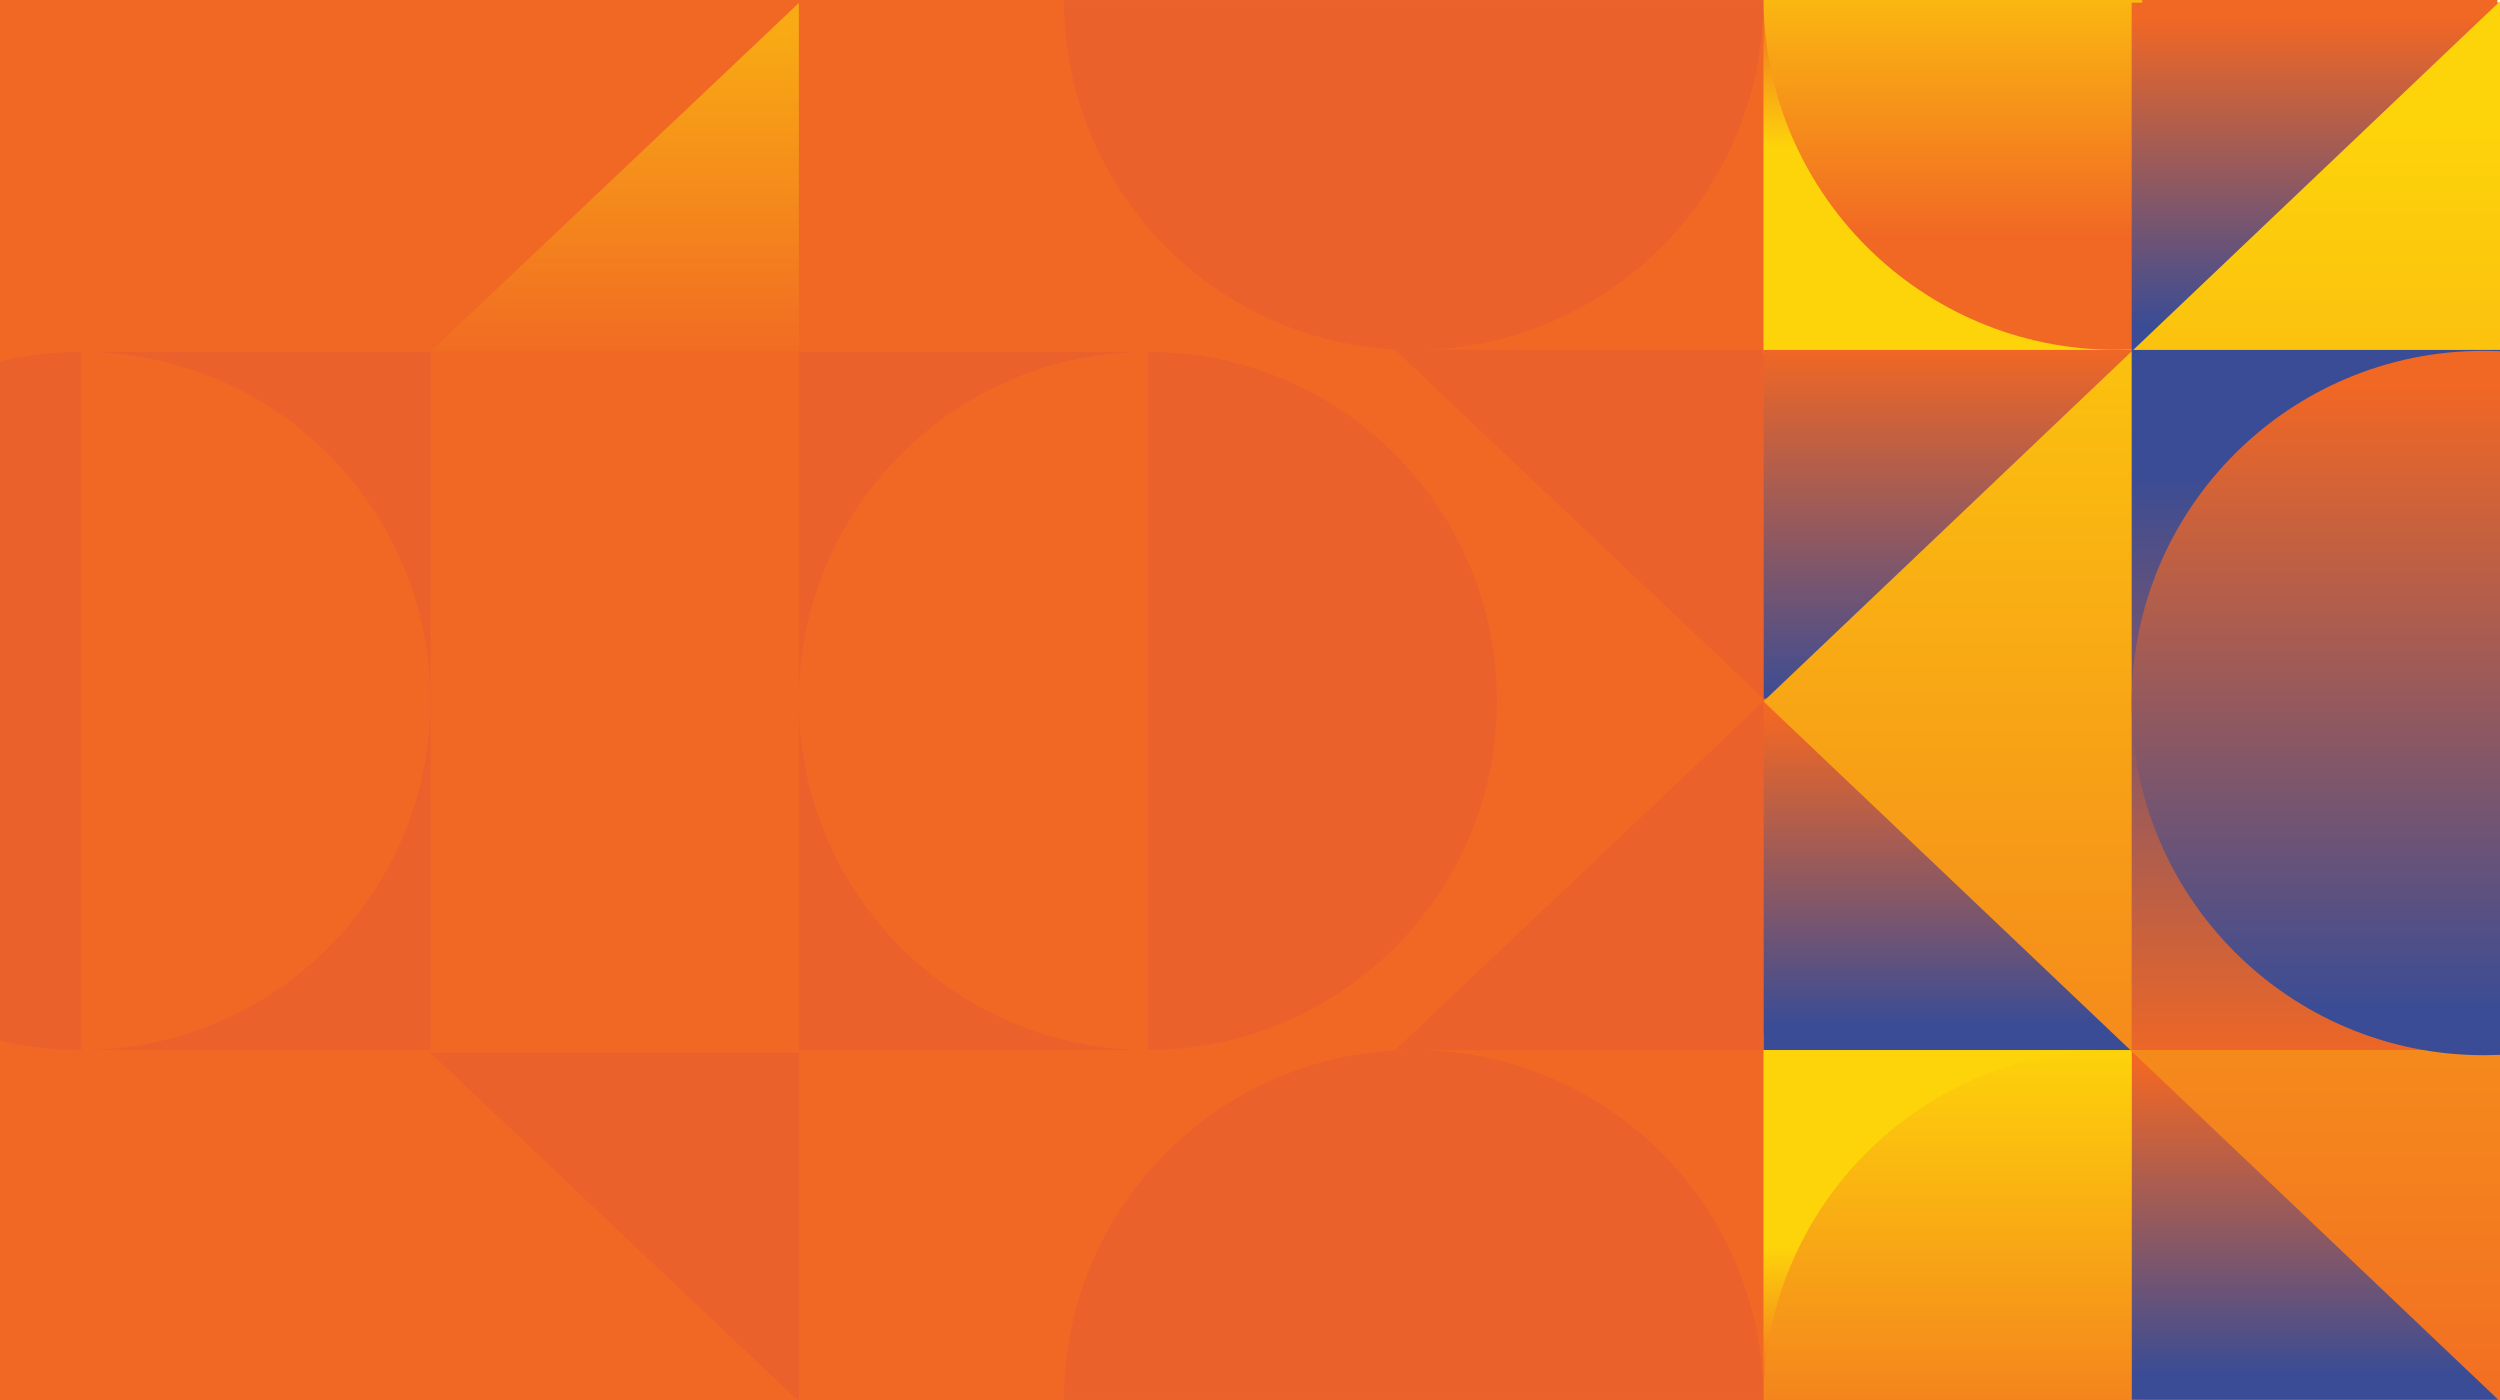
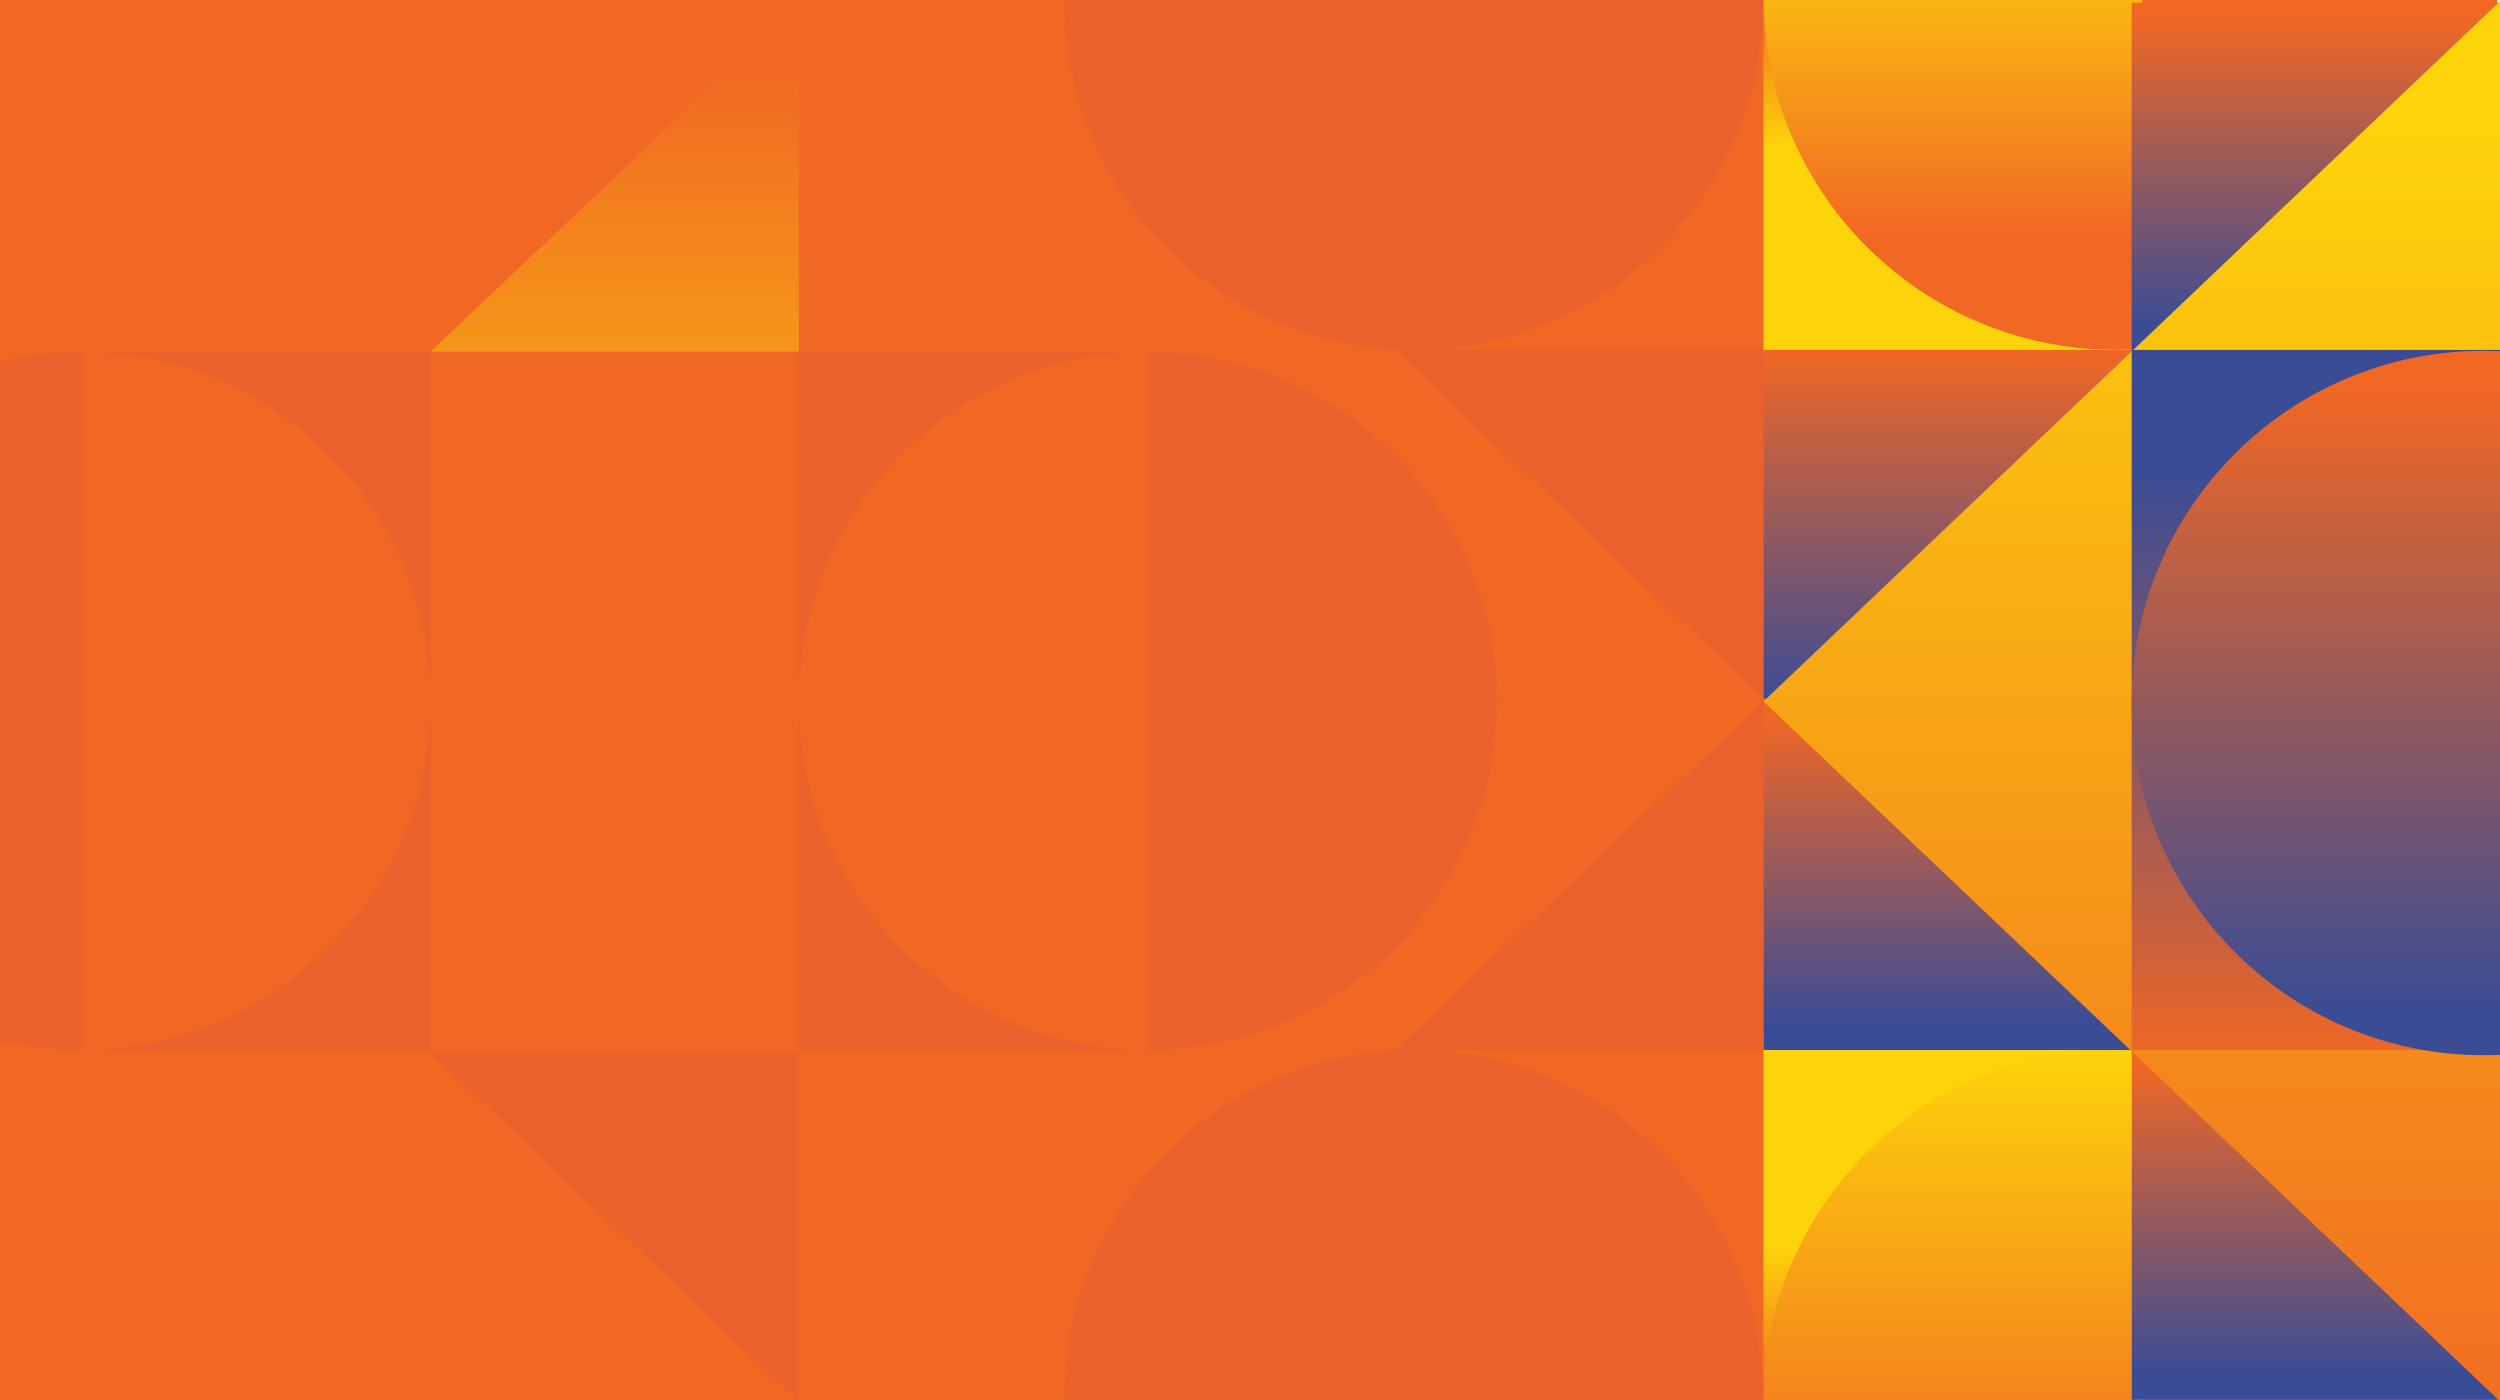
<svg xmlns="http://www.w3.org/2000/svg" version="1.1" id="Layer_1" x="0px" y="0px" viewBox="0 0 1929 1080" style="enable-background:new 0 0 1929 1080;" xml:space="preserve">
  <style type="text/css">
	.st0{fill:#F16824;}
	.st1{fill:url(#SVGID_1_);}
	.st2{fill:url(#SVGID_2_);}
	.st3{fill:url(#SVGID_3_);}
	.st4{fill:url(#SVGID_4_);}
	.st5{fill:url(#SVGID_5_);}
	.st6{fill:url(#SVGID_6_);}
	.st7{fill:url(#SVGID_7_);}
	.st8{fill:url(#SVGID_8_);}
	.st9{fill:url(#SVGID_9_);}
	.st10{fill:url(#SVGID_10_);}
	.st11{opacity:0.8;fill:#E85F2E;enable-background:new    ;}
	.st12{fill:url(#SVGID_11_);}
	.st13{opacity:0.6;fill:url(#SVGID_12_);enable-background:new    ;}
</style>
  <rect y="-0.2" class="st0" width="1927" height="1081.6" />
-   <linearGradient id="SVGID_1_" gradientUnits="userSpaceOnUse" x1="1502.8" y1="111.374" x2="1502.8" y2="-9.047" gradientTransform="matrix(1 0 0 -1 0 1073.041)">
+   <linearGradient id="SVGID_1_" gradientUnits="userSpaceOnUse" x1="1502.8" y1="968.626" x2="1502.8" y2="1089.047" gradientTransform="matrix(1 0 0 1 0 -6.9595)">
    <stop offset="0" style="stop-color:#FDD40A" />
    <stop offset="1" style="stop-color:#F16724" />
  </linearGradient>
  <rect x="1360.7" y="798" class="st1" width="284.2" height="281.2" />
-   <linearGradient id="SVGID_2_" gradientUnits="userSpaceOnUse" x1="1506.8" y1="805.455" x2="1506.8" y2="1182.419">
+   <linearGradient id="SVGID_2_" gradientUnits="userSpaceOnUse" x1="1506.8" y1="274.545" x2="1506.8" y2="-102.419" gradientTransform="matrix(1 0 0 -1 0 1080)">
    <stop offset="0" style="stop-color:#FDD40A" />
    <stop offset="1" style="stop-color:#F16724" />
  </linearGradient>
  <path class="st2" d="M1652.9,1084V810.4c-6.8-0.4-13.6-0.7-20.5-0.7c-150,0-271.7,121.6-271.7,271.8c0,0.9,0,1.7,0,2.6L1652.9,1084  L1652.9,1084z" />
-   <linearGradient id="SVGID_3_" gradientUnits="userSpaceOnUse" x1="1502.8" y1="114.521" x2="1502.8" y2="-1.789">
+   <linearGradient id="SVGID_3_" gradientUnits="userSpaceOnUse" x1="1502.8" y1="965.479" x2="1502.8" y2="1081.789" gradientTransform="matrix(1 0 0 -1 0 1080)">
    <stop offset="0" style="stop-color:#FDD40A" />
    <stop offset="1" style="stop-color:#F16724" />
  </linearGradient>
  <rect x="1360.7" y="1" class="st3" width="284.2" height="271.6" />
-   <linearGradient id="SVGID_4_" gradientUnits="userSpaceOnUse" x1="1506.8" y1="-68.085" x2="1506.8" y2="184.028">
+   <linearGradient id="SVGID_4_" gradientUnits="userSpaceOnUse" x1="1506.8" y1="1148.085" x2="1506.8" y2="895.972" gradientTransform="matrix(1 0 0 -1 0 1080)">
    <stop offset="0" style="stop-color:#FDD40A" />
    <stop offset="1" style="stop-color:#F16724" />
  </linearGradient>
  <path class="st4" d="M1360.7-3.7c0,0.6,0,1.2,0,1.8c0,150.2,121.7,271.8,271.7,271.8c6.9,0,13.7-0.3,20.5-0.7V-3.7H1360.7z" />
-   <linearGradient id="SVGID_5_" gradientUnits="userSpaceOnUse" x1="1788.9" y1="251.744" x2="1788.9" y2="13.508">
+   <linearGradient id="SVGID_5_" gradientUnits="userSpaceOnUse" x1="1788.9" y1="828.256" x2="1788.9" y2="1066.492" gradientTransform="matrix(1 0 0 -1 0 1080)">
    <stop offset="0" style="stop-color:#3A4C95" />
    <stop offset="1" style="stop-color:#F16724" />
  </linearGradient>
  <rect x="1644.8" y="2.1" class="st5" width="288.2" height="269" />
-   <linearGradient id="SVGID_6_" gradientUnits="userSpaceOnUse" x1="1788.95" y1="1060.587" x2="1788.95" y2="821.642">
+   <linearGradient id="SVGID_6_" gradientUnits="userSpaceOnUse" x1="1788.95" y1="19.413" x2="1788.95" y2="258.358" gradientTransform="matrix(1 0 0 -1 0 1080)">
    <stop offset="0" style="stop-color:#3A4C95" />
    <stop offset="1" style="stop-color:#F16724" />
  </linearGradient>
  <rect x="1644.9" y="810.2" class="st6" width="288.1" height="269.8" />
-   <linearGradient id="SVGID_7_" gradientUnits="userSpaceOnUse" x1="1502.8" y1="541.819" x2="1502.8" y2="268.545">
+   <linearGradient id="SVGID_7_" gradientUnits="userSpaceOnUse" x1="1502.8" y1="538.181" x2="1502.8" y2="811.455" gradientTransform="matrix(1 0 0 -1 0 1080)">
    <stop offset="0" style="stop-color:#3A4C95" />
    <stop offset="1" style="stop-color:#F16724" />
  </linearGradient>
  <rect x="1360.7" y="270" class="st7" width="284.2" height="269" />
-   <linearGradient id="SVGID_8_" gradientUnits="userSpaceOnUse" x1="1502.8" y1="790.844" x2="1502.8" y2="552.608">
+   <linearGradient id="SVGID_8_" gradientUnits="userSpaceOnUse" x1="1502.8" y1="289.156" x2="1502.8" y2="527.392" gradientTransform="matrix(1 0 0 -1 0 1080)">
    <stop offset="0" style="stop-color:#3A4C95" />
    <stop offset="1" style="stop-color:#F16724" />
  </linearGradient>
  <rect x="1360.7" y="541.2" class="st8" width="284.2" height="269" />
-   <linearGradient id="SVGID_9_" gradientUnits="userSpaceOnUse" x1="1644.85" y1="91.774" x2="1644.85" y2="1151.033">
+   <linearGradient id="SVGID_9_" gradientUnits="userSpaceOnUse" x1="1644.85" y1="988.226" x2="1644.85" y2="-71.033" gradientTransform="matrix(1 0 0 -1 0 1080)">
    <stop offset="0" style="stop-color:#FDD40A" />
    <stop offset="1" style="stop-color:#F16724" />
  </linearGradient>
  <polygon class="st9" points="1929,1 1360.7,541.2 1929,1081.3 " />
-   <linearGradient id="SVGID_10_" gradientUnits="userSpaceOnUse" x1="1786.9" y1="364.802" x2="1786.9" y2="821.646">
+   <linearGradient id="SVGID_10_" gradientUnits="userSpaceOnUse" x1="1786.9" y1="715.198" x2="1786.9" y2="258.354" gradientTransform="matrix(1 0 0 -1 0 1080)">
    <stop offset="0" style="stop-color:#3A4C95" />
    <stop offset="1" style="stop-color:#F16724" />
  </linearGradient>
  <rect x="1644.8" y="270" class="st10" width="284.2" height="540.2" />
  <path class="st11" d="M885.7,271.5c148.7,0,269.3,120.6,269.3,269.3s-120.6,269.3-269.3,269.3" />
-   <linearGradient id="SVGID_11_" gradientUnits="userSpaceOnUse" x1="1790.9" y1="1598.659" x2="1790.9" y2="2081.38" gradientTransform="matrix(1 0 0 -1 0 2380)">
+   <linearGradient id="SVGID_11_" gradientUnits="userSpaceOnUse" x1="1790.9" y1="-518.659" x2="1790.9" y2="-1001.38" gradientTransform="matrix(1 0 0 1 0 1300)">
    <stop offset="0" style="stop-color:#3A4C95" />
    <stop offset="1" style="stop-color:#F16724" />
  </linearGradient>
  <path class="st12" d="M1916.5,814.2c6.9,0,13.7-0.3,20.5-0.7V271.4c-6.8-0.5-13.6-0.7-20.5-0.7c-150.1-0.1-271.7,121.5-271.7,271.7  S1766.5,814.2,1916.5,814.2z" />
  <polygon class="st11" points="1076.5,270 1360.7,270 1360.7,539 " />
  <polygon class="st11" points="1360.7,541.2 1360.7,810.2 1076.5,810.2 " />
  <path class="st11" d="M1360.7,1080c0-149-120.8-269.8-269.8-269.8S821,931,821,1080H1360.7z" />
  <path class="st11" d="M821,0.2L821,0.2c0,149,120.8,269.8,269.8,269.8s269.8-120.8,269.8-269.8l0,0L821,0.2L821,0.2z" />
  <rect x="616.4" y="271.5" class="st11" width="269.3" height="538.7" />
  <path class="st0" d="M885.7,810.2c-148.7,0-269.3-120.6-269.3-269.3S737,271.5,885.7,271.5" />
  <path class="st11" d="M62.8,810.2c-32.4,0-63.4-5.7-92.1-16.2c-103.3-37.6-177.2-136.8-177.2-253.1c0-117.8,75.7-218,181.1-254.6  c27.6-9.6,57.3-14.8,88.2-14.8" />
  <rect x="62.9" y="271.5" class="st11" width="269.3" height="538.7" />
  <path class="st0" d="M62.8,271.5c148.7,0,269.3,120.6,269.3,269.3S211.6,810.2,62.8,810.2" />
  <polygon class="st11" points="332.2,812.3 616.4,812.3 616.4,1081.3 " />
-   <linearGradient id="SVGID_12_" gradientUnits="userSpaceOnUse" x1="474.3" y1="1054" x2="474.3" y2="791" gradientTransform="matrix(1 0 0 -1 0 1080)">
+   <linearGradient id="SVGID_12_" gradientUnits="userSpaceOnUse" x1="474.3" y1="362" x2="474.3" y2="49.999">
    <stop offset="0" style="stop-color:#FDD40A" />
    <stop offset="1" style="stop-color:#F16724" />
  </linearGradient>
  <polygon class="st13" points="616.4,2.3 616.4,271.3 332.2,271.3 " />
</svg>
